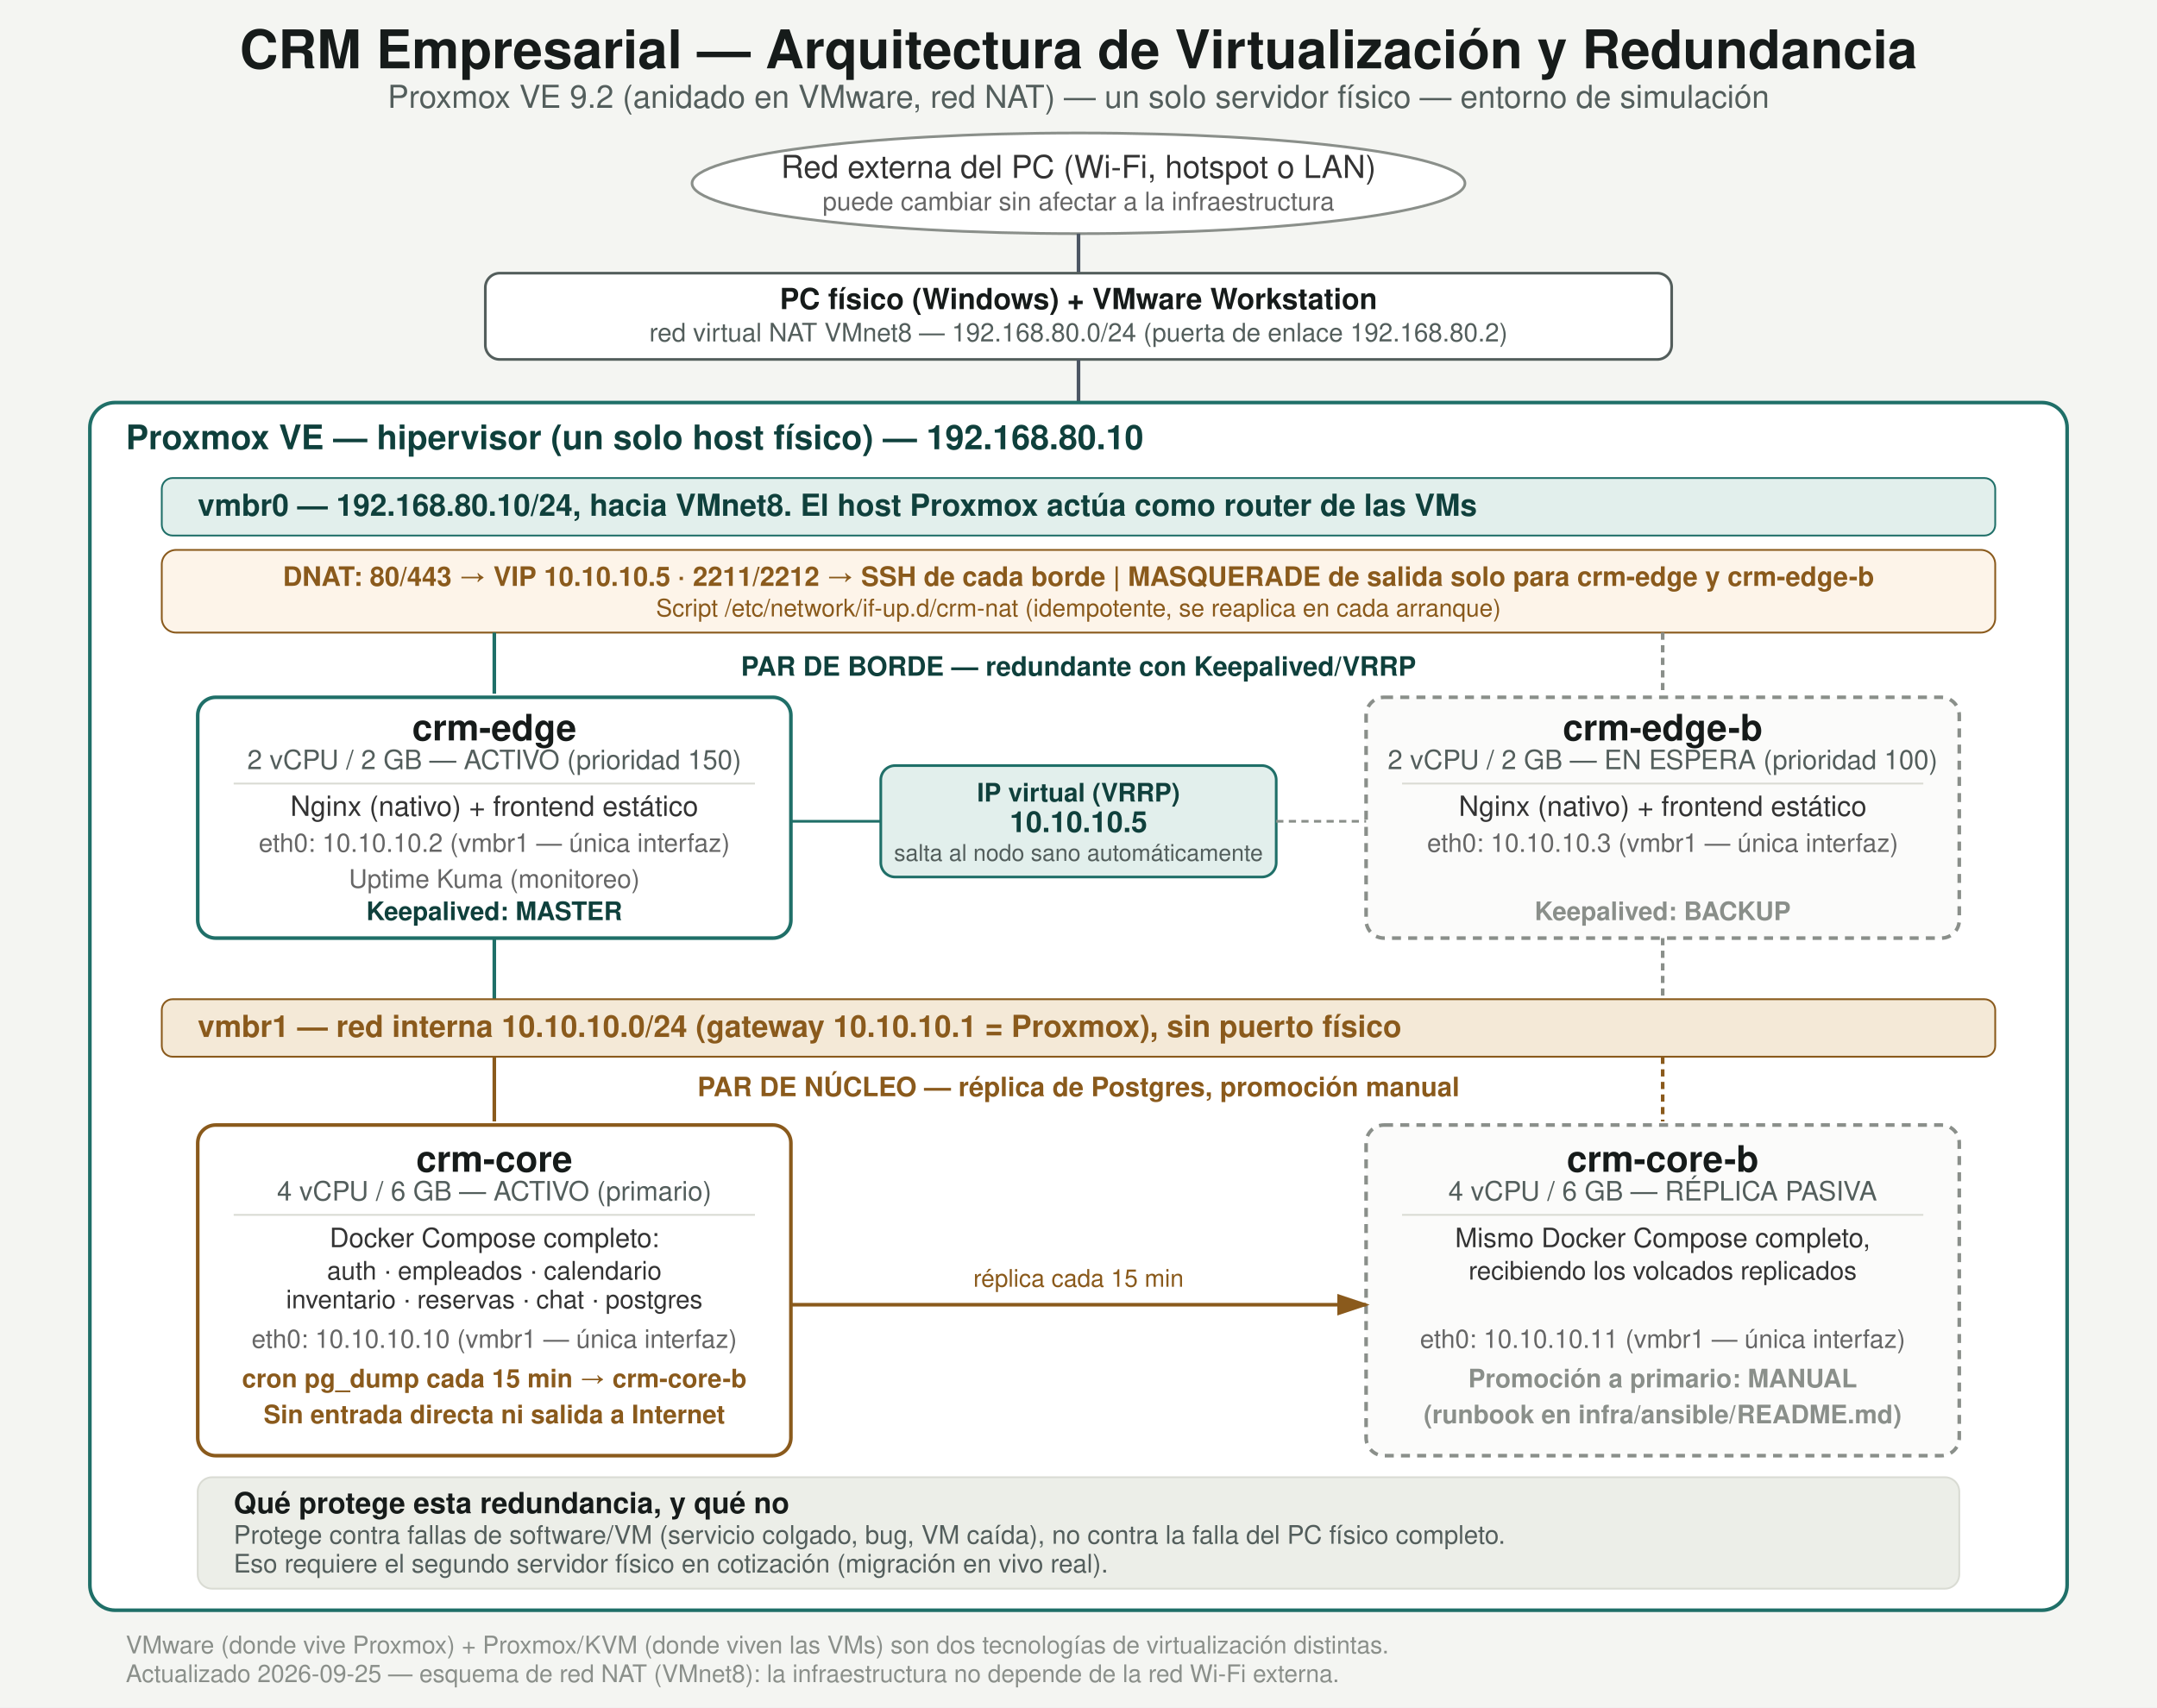
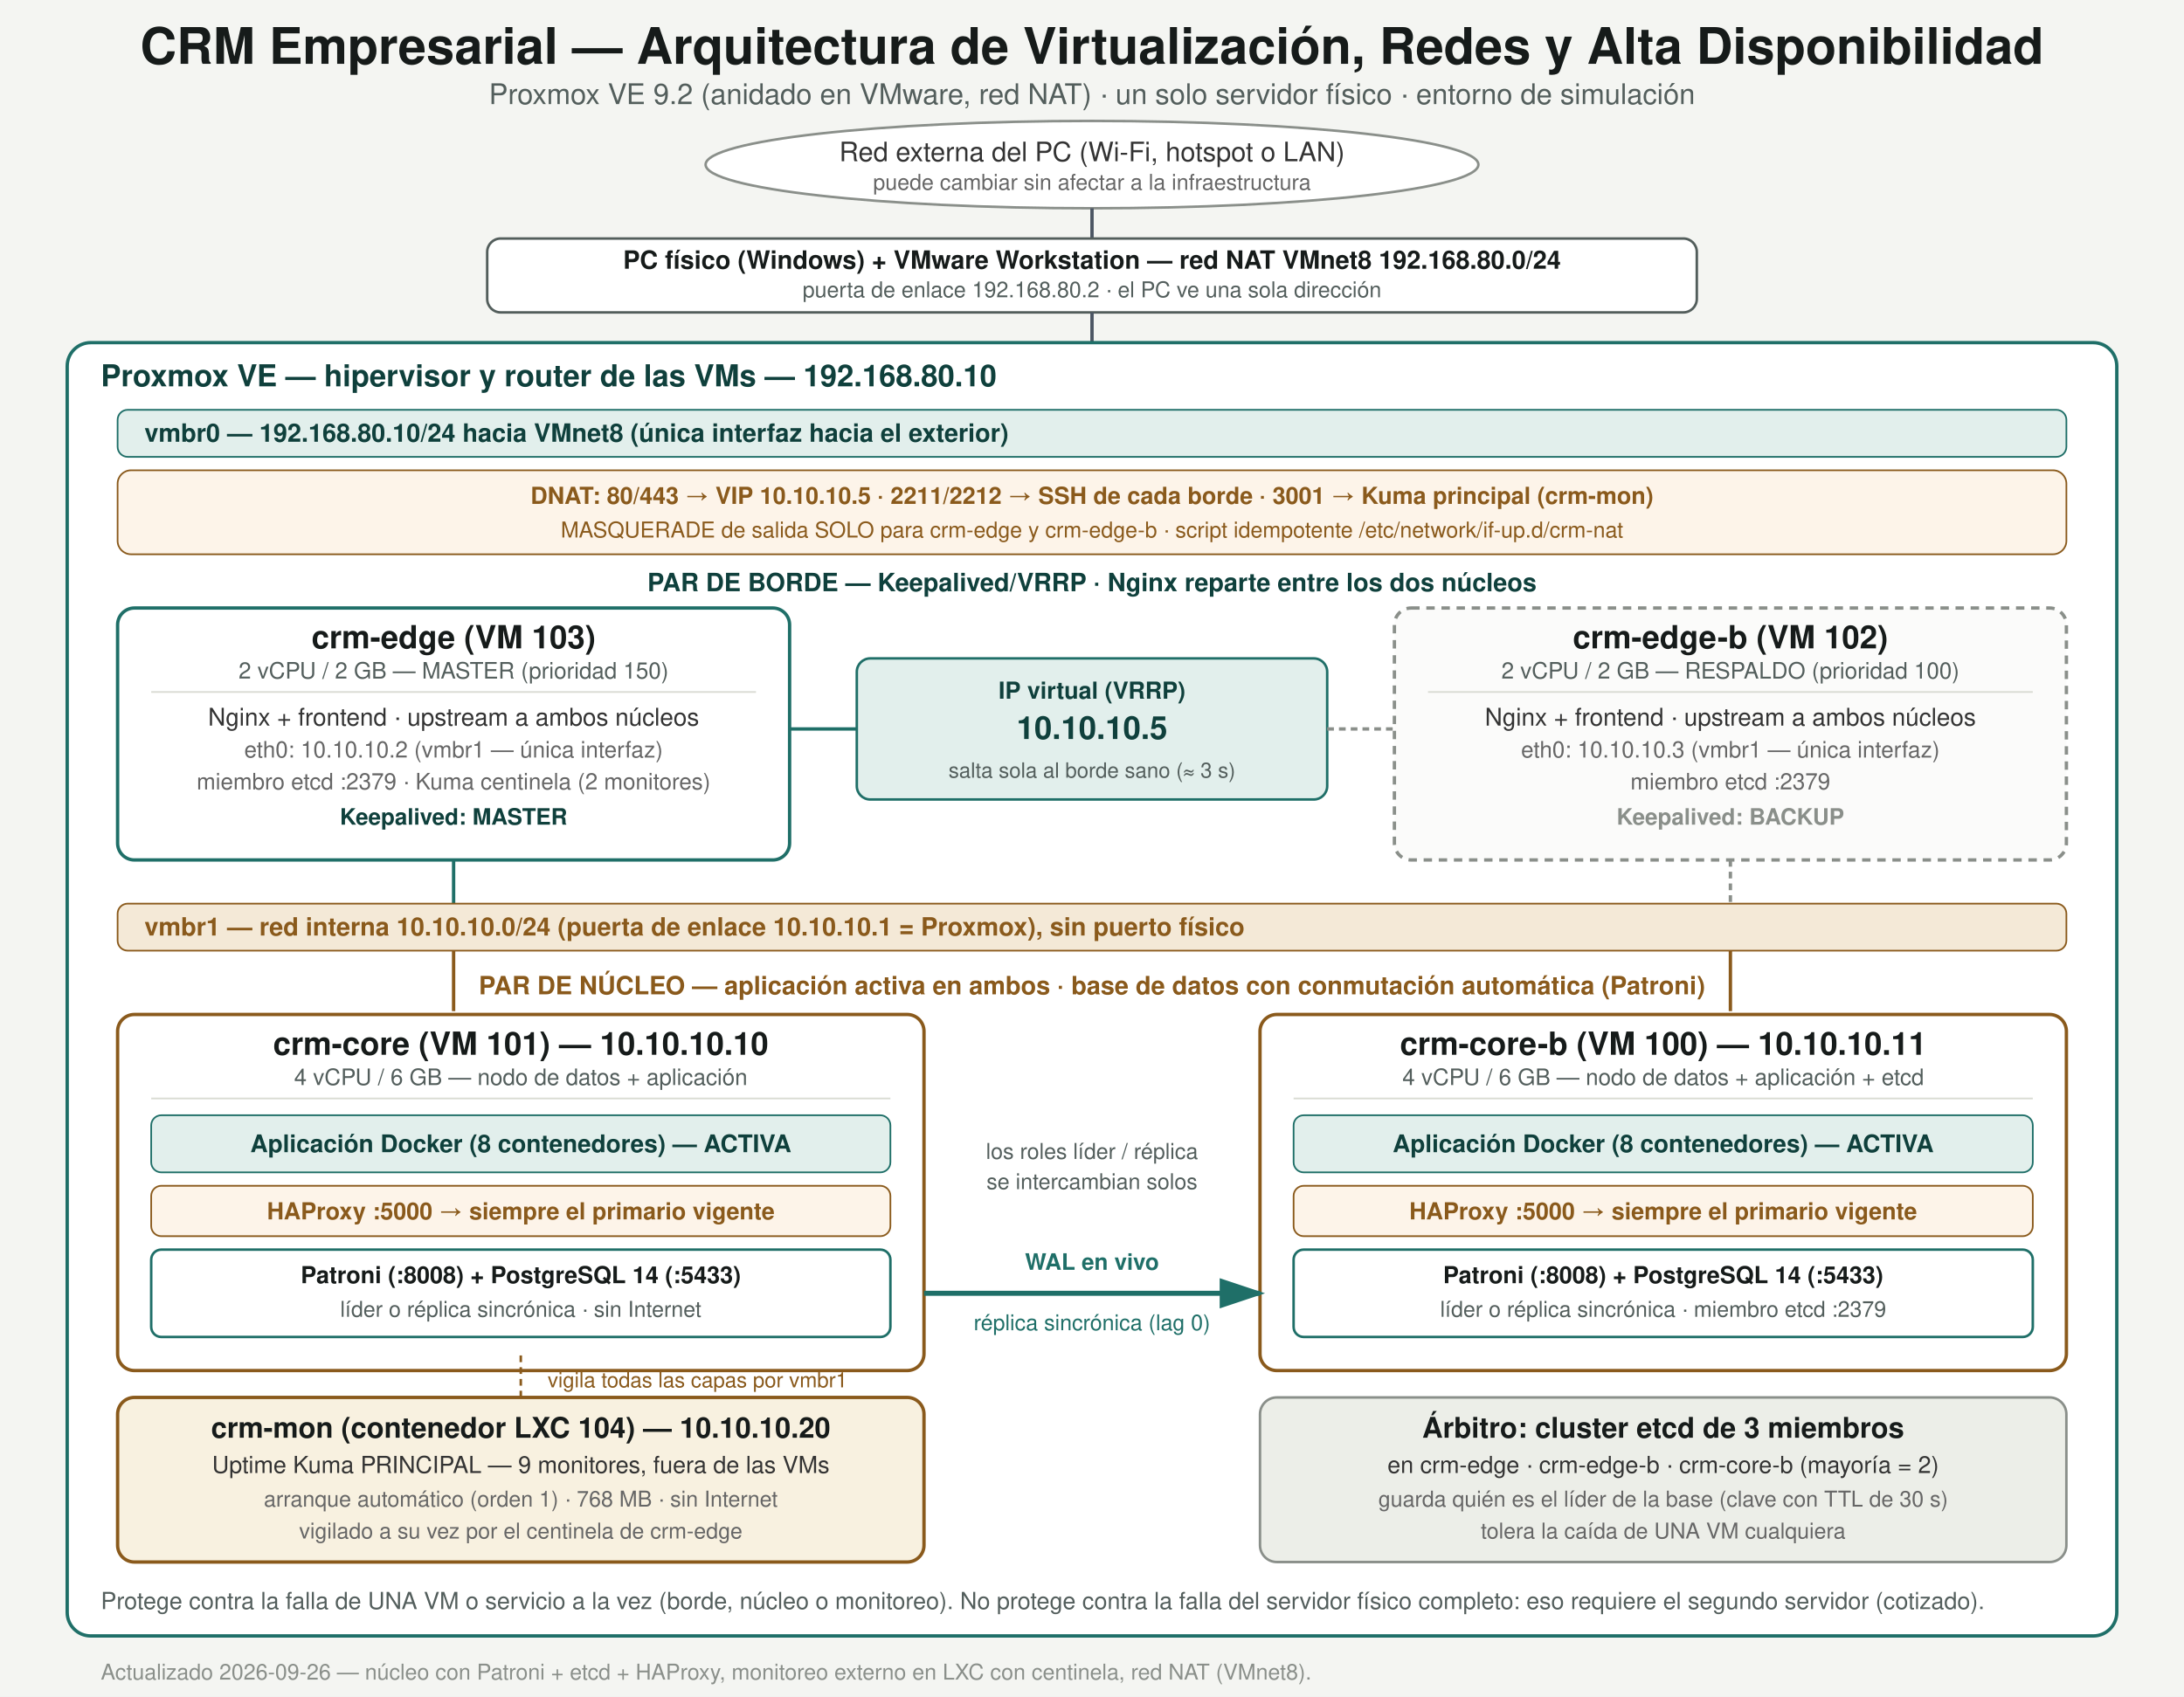
- <svg xmlns="http://www.w3.org/2000/svg" viewBox="0 0 1200 950" font-family="Segoe UI, Helvetica, Arial, sans-serif">
-   <rect x="0" y="0" width="1200" height="950" fill="#f4f5f2" />
-   <text x="600" y="38" text-anchor="middle" font-size="29.7" font-weight="700" fill="#161b1a">CRM Empresarial — Arquitectura de Virtualización y Redundancia</text>
-   <text x="600" y="60" text-anchor="middle" font-size="17.6" fill="#535e5c">Proxmox VE 9.2 (anidado en VMware, red NAT) — un solo servidor físico — entorno de simulación</text>
-   <ellipse cx="600" cy="102" rx="215" ry="28" fill="#ffffff" stroke="#8a8f8a" stroke-width="1.5" />
-   <text x="600" y="99" text-anchor="middle" font-size="17.6" fill="#333">Red externa del PC (Wi-Fi, hotspot o LAN)</text>
-   <text x="600" y="117" text-anchor="middle" font-size="14.2" fill="#666">puede cambiar sin afectar a la infraestructura</text>
-   <line x1="600" y1="130" x2="600" y2="152" stroke="#4b5563" stroke-width="2" />
-   <rect x="270" y="152" width="660" height="48" rx="8" fill="#ffffff" stroke="#535e5c" stroke-width="1.5" />
-   <text x="600" y="172" text-anchor="middle" font-size="16.2" font-weight="700" fill="#161b1a">PC físico (Windows) + VMware Workstation</text>
-   <text x="600" y="190" text-anchor="middle" font-size="14.2" fill="#535e5c">red virtual NAT VMnet8 — 192.168.80.0/24 (puerta de enlace 192.168.80.2)</text>
-   <line x1="600" y1="200" x2="600" y2="224" stroke="#4b5563" stroke-width="2" />
-   <rect x="50" y="224" width="1100" height="672" rx="14" fill="#ffffff" stroke="#1f6f68" stroke-width="2" />
-   <text x="70" y="250" font-size="18.9" font-weight="700" fill="#0f403c">Proxmox VE — hipervisor (un solo host físico) — 192.168.80.10</text>
-   <rect x="90" y="266" width="1020" height="32" rx="6" fill="#e2efec" stroke="#1f6f68" stroke-width="1" />
-   <text x="110" y="287" font-size="16.9" fill="#0f403c" font-weight="600">vmbr0 — 192.168.80.10/24, hacia VMnet8. El host Proxmox actúa como router de las VMs</text>
-   <rect x="90" y="306" width="1020" height="46" rx="8" fill="#fdf4e9" stroke="#8a5a1c" stroke-width="1" />
-   <text x="600" y="326" text-anchor="middle" font-size="14.9" font-weight="700" fill="#8a5a1c">DNAT: 80/443 → VIP 10.10.10.5 · 2211/2212 → SSH de cada borde  |  MASQUERADE de salida solo para crm-edge y crm-edge-b</text>
-   <text x="600" y="343" text-anchor="middle" font-size="13.5" fill="#8a5a1c">Script /etc/network/if-up.d/crm-nat (idempotente, se reaplica en cada arranque)</text>
-   <line x1="275" y1="352" x2="275" y2="386" stroke="#1f6f68" stroke-width="2" />
-   <line x1="925" y1="352" x2="925" y2="386" stroke="#8a8f8a" stroke-width="2" stroke-dasharray="4,3" />
-   <text x="600" y="376" text-anchor="middle" font-size="14.9" fill="#0f403c" font-weight="700">PAR DE BORDE — redundante con Keepalived/VRRP</text>
-   <rect x="110" y="388" width="330" height="134" rx="10" fill="#ffffff" stroke="#1f6f68" stroke-width="2" />
-   <text x="275" y="412" text-anchor="middle" font-size="20.3" font-weight="700" fill="#161b1a">crm-edge</text>
-   <text x="275" y="428" text-anchor="middle" font-size="14.9" fill="#535e5c">2 vCPU / 2 GB — ACTIVO (prioridad 150)</text>
-   <line x1="130" y1="436" x2="420" y2="436" stroke="#d9dbd3" stroke-width="1" />
-   <text x="275" y="454" text-anchor="middle" font-size="15.5" fill="#333">Nginx (nativo) + frontend estático</text>
-   <text x="275" y="474" text-anchor="middle" font-size="14.2" fill="#666">eth0: 10.10.10.2 (vmbr1 — única interfaz)</text>
-   <text x="275" y="494" text-anchor="middle" font-size="14.2" fill="#666">Uptime Kuma (monitoreo)</text>
-   <text x="275" y="512" text-anchor="middle" font-size="14.2" fill="#0f403c" font-weight="600">Keepalived: MASTER</text>
-   <rect x="760" y="388" width="330" height="134" rx="10" fill="#fbfbfa" stroke="#8a8f8a" stroke-width="2" stroke-dasharray="5,4" />
-   <text x="925" y="412" text-anchor="middle" font-size="20.3" font-weight="700" fill="#161b1a">crm-edge-b</text>
-   <text x="925" y="428" text-anchor="middle" font-size="14.9" fill="#535e5c">2 vCPU / 2 GB — EN ESPERA (prioridad 100)</text>
-   <line x1="780" y1="436" x2="1070" y2="436" stroke="#d9dbd3" stroke-width="1" />
-   <text x="925" y="454" text-anchor="middle" font-size="15.5" fill="#333">Nginx (nativo) + frontend estático</text>
-   <text x="925" y="474" text-anchor="middle" font-size="14.2" fill="#666">eth0: 10.10.10.3 (vmbr1 — única interfaz)</text>
-   <text x="925" y="512" text-anchor="middle" font-size="14.2" fill="#8a8f8a" font-weight="600">Keepalived: BACKUP</text>
-   <rect x="490" y="426" width="220" height="62" rx="8" fill="#e2efec" stroke="#1f6f68" stroke-width="1.5" />
-   <text x="600" y="446" text-anchor="middle" font-size="14.2" font-weight="700" fill="#0f403c">IP virtual (VRRP)</text>
-   <text x="600" y="463" text-anchor="middle" font-size="16.2" font-weight="700" fill="#0f403c">10.10.10.5</text>
-   <text x="600" y="479" text-anchor="middle" font-size="12.8" fill="#535e5c">salta al nodo sano automáticamente</text>
-   <line x1="440" y1="457" x2="490" y2="457" stroke="#1f6f68" stroke-width="1.5" />
-   <line x1="710" y1="457" x2="760" y2="457" stroke="#8a8f8a" stroke-width="1.5" stroke-dasharray="4,3" />
-   <line x1="275" y1="522" x2="275" y2="556" stroke="#1f6f68" stroke-width="2" />
-   <line x1="925" y1="522" x2="925" y2="556" stroke="#8a8f8a" stroke-width="2" stroke-dasharray="4,3" />
-   <rect x="90" y="556" width="1020" height="32" rx="6" fill="#f4e9d7" stroke="#8a5a1c" stroke-width="1" />
-   <text x="110" y="577" font-size="16.9" fill="#8a5a1c" font-weight="600">vmbr1 — red interna 10.10.10.0/24 (gateway 10.10.10.1 = Proxmox), sin puerto físico</text>
-   <text x="600" y="610" text-anchor="middle" font-size="14.9" fill="#8a5a1c" font-weight="700">PAR DE NÚCLEO — réplica de Postgres, promoción manual</text>
-   <line x1="275" y1="588" x2="275" y2="624" stroke="#8a5a1c" stroke-width="2" />
-   <line x1="925" y1="588" x2="925" y2="624" stroke="#8a5a1c" stroke-width="2" stroke-dasharray="4,3" />
-   <rect x="110" y="626" width="330" height="184" rx="10" fill="#ffffff" stroke="#8a5a1c" stroke-width="2" />
-   <text x="275" y="652" text-anchor="middle" font-size="20.3" font-weight="700" fill="#161b1a">crm-core</text>
-   <text x="275" y="668" text-anchor="middle" font-size="14.9" fill="#535e5c">4 vCPU / 6 GB — ACTIVO (primario)</text>
-   <line x1="130" y1="676" x2="420" y2="676" stroke="#d9dbd3" stroke-width="1" />
-   <text x="275" y="694" text-anchor="middle" font-size="14.9" fill="#333">Docker Compose completo:</text>
-   <text x="275" y="712" text-anchor="middle" font-size="14.2" fill="#333">auth · empleados · calendario</text>
-   <text x="275" y="728" text-anchor="middle" font-size="14.2" fill="#333">inventario · reservas · chat · postgres</text>
-   <text x="275" y="750" text-anchor="middle" font-size="14.2" fill="#666">eth0: 10.10.10.10 (vmbr1 — única interfaz)</text>
-   <text x="275" y="772" text-anchor="middle" font-size="14.2" fill="#8a5a1c" font-weight="600">cron pg_dump cada 15 min → crm-core-b</text>
-   <text x="275" y="792" text-anchor="middle" font-size="14.2" fill="#8a5a1c" font-weight="600">Sin entrada directa ni salida a Internet</text>
-   <rect x="760" y="626" width="330" height="184" rx="10" fill="#fbfbfa" stroke="#8a8f8a" stroke-width="2" stroke-dasharray="5,4" />
-   <text x="925" y="652" text-anchor="middle" font-size="20.3" font-weight="700" fill="#161b1a">crm-core-b</text>
-   <text x="925" y="668" text-anchor="middle" font-size="14.9" fill="#535e5c">4 vCPU / 6 GB — RÉPLICA PASIVA</text>
-   <line x1="780" y1="676" x2="1070" y2="676" stroke="#d9dbd3" stroke-width="1" />
-   <text x="925" y="694" text-anchor="middle" font-size="14.9" fill="#333">Mismo Docker Compose completo,</text>
-   <text x="925" y="712" text-anchor="middle" font-size="14.2" fill="#333">recibiendo los volcados replicados</text>
-   <text x="925" y="750" text-anchor="middle" font-size="14.2" fill="#666">eth0: 10.10.10.11 (vmbr1 — única interfaz)</text>
-   <text x="925" y="772" text-anchor="middle" font-size="14.2" fill="#8a8f8a" font-weight="600">Promoción a primario: MANUAL</text>
-   <text x="925" y="792" text-anchor="middle" font-size="14.2" fill="#8a8f8a" font-weight="600">(runbook en infra/ansible/README.md)</text>
-   <path d="M 440 726 L 760 726" fill="none" stroke="#8a5a1c" stroke-width="2" marker-end="url(#arrow2)" />
-   <text x="600" y="716" text-anchor="middle" font-size="13.5" fill="#8a5a1c">réplica cada 15 min</text>
+ <svg xmlns="http://www.w3.org/2000/svg" viewBox="0 0 1300 1010" font-family="Segoe UI, Helvetica, Arial, sans-serif">
+   <rect width="1300" height="1010" fill="#f4f5f2" />
  <defs>
-     <marker id="arrow2" markerWidth="10" markerHeight="10" refX="8" refY="3" orient="auto" markerUnits="strokeWidth">
+     <marker id="a" markerWidth="10" markerHeight="10" refX="8" refY="3" orient="auto">
      <path d="M0,0 L0,6 L9,3 z" fill="#8a5a1c" />
    </marker>
+     <marker id="g" markerWidth="10" markerHeight="10" refX="8" refY="3" orient="auto">
+       <path d="M0,0 L0,6 L9,3 z" fill="#1f6f68" />
+     </marker>
  </defs>
-   <rect x="110" y="822" width="980" height="62" rx="8" fill="#eceee8" stroke="#d9dbd3" stroke-width="1" />
-   <text x="130" y="842" font-size="16.2" font-weight="700" fill="#161b1a">Qué protege esta redundancia, y qué no</text>
-   <text x="130" y="859" font-size="14.2" fill="#535e5c">Protege contra fallas de software/VM (servicio colgado, bug, VM caída), no contra la falla del PC físico completo.</text>
-   <text x="130" y="875" font-size="14.2" fill="#535e5c">Eso requiere el segundo servidor físico en cotización (migración en vivo real).</text>
-   <text x="70" y="920" font-size="13.5" fill="#8a8f8a">VMware (donde vive Proxmox) + Proxmox/KVM (donde viven las VMs) son dos tecnologías de virtualización distintas.</text>
-   <text x="70" y="936" font-size="13.5" fill="#8a8f8a">Actualizado 2026-09-25 — esquema de red NAT (VMnet8): la infraestructura no depende de la red Wi-Fi externa.</text>
+   <text x="650" y="38" text-anchor="middle" font-size="30" font-weight="700" fill="#161b1a">CRM Empresarial — Arquitectura de Virtualización, Redes y Alta Disponibilidad</text>
+   <text x="650" y="62" text-anchor="middle" font-size="17" fill="#535e5c">Proxmox VE 9.2 (anidado en VMware, red NAT) · un solo servidor físico · entorno de simulación</text>
+   <ellipse cx="650" cy="98" rx="230" ry="26" fill="#ffffff" stroke="#8a8f8a" stroke-width="1.5" />
+   <text x="650" y="96" text-anchor="middle" font-size="16" fill="#333">Red externa del PC (Wi-Fi, hotspot o LAN)</text>
+   <text x="650" y="113" text-anchor="middle" font-size="13" fill="#666">puede cambiar sin afectar a la infraestructura</text>
+   <line x1="650" y1="124" x2="650" y2="142" stroke="#4b5563" stroke-width="2" />
+   <rect x="290" y="142" width="720" height="44" rx="8" fill="#ffffff" stroke="#535e5c" stroke-width="1.5" />
+   <text x="650" y="160" text-anchor="middle" font-size="15" font-weight="700" fill="#161b1a">PC físico (Windows) + VMware Workstation — red NAT VMnet8 192.168.80.0/24</text>
+   <text x="650" y="177" text-anchor="middle" font-size="13" fill="#535e5c">puerta de enlace 192.168.80.2 · el PC ve una sola dirección</text>
+   <line x1="650" y1="186" x2="650" y2="204" stroke="#4b5563" stroke-width="2" />
+   <rect x="40" y="204" width="1220" height="770" rx="14" fill="#ffffff" stroke="#1f6f68" stroke-width="2" />
+   <text x="60" y="230" font-size="18" font-weight="700" fill="#0f403c">Proxmox VE — hipervisor y router de las VMs — 192.168.80.10</text>
+   <rect x="70" y="244" width="1160" height="28" rx="6" fill="#e2efec" stroke="#1f6f68" />
+   <text x="86" y="263" font-size="15" font-weight="600" fill="#0f403c">vmbr0 — 192.168.80.10/24 hacia VMnet8 (única interfaz hacia el exterior)</text>
+   <rect x="70" y="280" width="1160" height="50" rx="8" fill="#fdf4e9" stroke="#8a5a1c" />
+   <text x="650" y="300" text-anchor="middle" font-size="14" font-weight="700" fill="#8a5a1c">DNAT: 80/443 → VIP 10.10.10.5 · 2211/2212 → SSH de cada borde · 3001 → Kuma principal (crm-mon)</text>
+   <text x="650" y="320" text-anchor="middle" font-size="13" fill="#8a5a1c">MASQUERADE de salida SOLO para crm-edge y crm-edge-b · script idempotente /etc/network/if-up.d/crm-nat</text>
+   <text x="650" y="352" text-anchor="middle" font-size="15" font-weight="700" fill="#0f403c">PAR DE BORDE — Keepalived/VRRP · Nginx reparte entre los dos núcleos</text>
+   <rect x="70" y="362" width="400" height="150" rx="10" fill="#ffffff" stroke="#1f6f68" stroke-width="2" />
+   <text x="270" y="386" text-anchor="middle" font-size="19" font-weight="700" fill="#161b1a">crm-edge (VM 103)</text>
+   <text x="270" y="404" text-anchor="middle" font-size="13.5" fill="#535e5c">2 vCPU / 2 GB — MASTER (prioridad 150)</text>
+   <line x1="90" y1="412" x2="450" y2="412" stroke="#d9dbd3" />
+   <text x="270" y="432" text-anchor="middle" font-size="14.5" fill="#333">Nginx + frontend · upstream a ambos núcleos</text>
+   <text x="270" y="451" text-anchor="middle" font-size="13.5" fill="#666">eth0: 10.10.10.2 (vmbr1 — única interfaz)</text>
+   <text x="270" y="470" text-anchor="middle" font-size="13.5" fill="#666">miembro etcd :2379 · Kuma centinela (2 monitores)</text>
+   <text x="270" y="491" text-anchor="middle" font-size="13.5" fill="#0f403c" font-weight="600">Keepalived: MASTER</text>
+   <rect x="830" y="362" width="400" height="150" rx="10" fill="#fbfbfa" stroke="#8a8f8a" stroke-width="2" stroke-dasharray="5,4" />
+   <text x="1030" y="386" text-anchor="middle" font-size="19" font-weight="700" fill="#161b1a">crm-edge-b (VM 102)</text>
+   <text x="1030" y="404" text-anchor="middle" font-size="13.5" fill="#535e5c">2 vCPU / 2 GB — RESPALDO (prioridad 100)</text>
+   <line x1="850" y1="412" x2="1210" y2="412" stroke="#d9dbd3" />
+   <text x="1030" y="432" text-anchor="middle" font-size="14.5" fill="#333">Nginx + frontend · upstream a ambos núcleos</text>
+   <text x="1030" y="451" text-anchor="middle" font-size="13.5" fill="#666">eth0: 10.10.10.3 (vmbr1 — única interfaz)</text>
+   <text x="1030" y="470" text-anchor="middle" font-size="13.5" fill="#666">miembro etcd :2379</text>
+   <text x="1030" y="491" text-anchor="middle" font-size="13.5" fill="#8a8f8a" font-weight="600">Keepalived: BACKUP</text>
+   <rect x="510" y="392" width="280" height="84" rx="8" fill="#e2efec" stroke="#1f6f68" stroke-width="1.5" />
+   <text x="650" y="416" text-anchor="middle" font-size="14" font-weight="700" fill="#0f403c">IP virtual (VRRP)</text>
+   <text x="650" y="440" text-anchor="middle" font-size="19" font-weight="700" fill="#0f403c">10.10.10.5</text>
+   <text x="650" y="463" text-anchor="middle" font-size="12.5" fill="#535e5c">salta sola al borde sano (≈ 3 s)</text>
+   <line x1="470" y1="434" x2="510" y2="434" stroke="#1f6f68" stroke-width="2" />
+   <line x1="790" y1="434" x2="830" y2="434" stroke="#8a8f8a" stroke-width="2" stroke-dasharray="4,3" />
+   <line x1="270" y1="512" x2="270" y2="538" stroke="#1f6f68" stroke-width="2" />
+   <line x1="1030" y1="512" x2="1030" y2="538" stroke="#8a8f8a" stroke-width="2" stroke-dasharray="4,3" />
+   <rect x="70" y="538" width="1160" height="28" rx="6" fill="#f4e9d7" stroke="#8a5a1c" />
+   <text x="86" y="557" font-size="15" font-weight="600" fill="#8a5a1c">vmbr1 — red interna 10.10.10.0/24 (puerta de enlace 10.10.10.1 = Proxmox), sin puerto físico</text>
+   <text x="650" y="592" text-anchor="middle" font-size="15" font-weight="700" fill="#8a5a1c">PAR DE NÚCLEO — aplicación activa en ambos · base de datos con conmutación automática (Patroni)</text>
+   <line x1="270" y1="566" x2="270" y2="602" stroke="#8a5a1c" stroke-width="2" />
+   <line x1="1030" y1="566" x2="1030" y2="602" stroke="#8a5a1c" stroke-width="2" />
+   <rect x="70" y="604" width="480" height="212" rx="10" fill="#ffffff" stroke="#8a5a1c" stroke-width="2" />
+   <text x="310" y="628" text-anchor="middle" font-size="19" font-weight="700" fill="#161b1a">crm-core (VM 101) — 10.10.10.10</text>
+   <text x="310" y="646" text-anchor="middle" font-size="13.5" fill="#535e5c">4 vCPU / 6 GB — nodo de datos + aplicación</text>
+   <line x1="90" y1="654" x2="530" y2="654" stroke="#d9dbd3" />
+   <rect x="90" y="664" width="440" height="34" rx="6" fill="#e2efec" stroke="#1f6f68" />
+   <text x="310" y="686" text-anchor="middle" font-size="14.5" fill="#0f403c" font-weight="600">Aplicación Docker (8 contenedores) — ACTIVA</text>
+   <rect x="90" y="706" width="440" height="30" rx="6" fill="#fdf4e9" stroke="#8a5a1c" />
+   <text x="310" y="726" text-anchor="middle" font-size="14" fill="#8a5a1c" font-weight="600">HAProxy :5000 → siempre el primario vigente</text>
+   <rect x="90" y="744" width="440" height="52" rx="6" fill="#ffffff" stroke="#1f6f68" stroke-width="1.5" />
+   <text x="310" y="764" text-anchor="middle" font-size="14" fill="#161b1a" font-weight="700">Patroni (:8008) + PostgreSQL 14 (:5433)</text>
+   <text x="310" y="784" text-anchor="middle" font-size="13" fill="#535e5c">líder o réplica sincrónica · sin Internet</text>
+   <rect x="750" y="604" width="480" height="212" rx="10" fill="#ffffff" stroke="#8a5a1c" stroke-width="2" />
+   <text x="990" y="628" text-anchor="middle" font-size="19" font-weight="700" fill="#161b1a">crm-core-b (VM 100) — 10.10.10.11</text>
+   <text x="990" y="646" text-anchor="middle" font-size="13.5" fill="#535e5c">4 vCPU / 6 GB — nodo de datos + aplicación + etcd</text>
+   <line x1="770" y1="654" x2="1210" y2="654" stroke="#d9dbd3" />
+   <rect x="770" y="664" width="440" height="34" rx="6" fill="#e2efec" stroke="#1f6f68" />
+   <text x="990" y="686" text-anchor="middle" font-size="14.5" fill="#0f403c" font-weight="600">Aplicación Docker (8 contenedores) — ACTIVA</text>
+   <rect x="770" y="706" width="440" height="30" rx="6" fill="#fdf4e9" stroke="#8a5a1c" />
+   <text x="990" y="726" text-anchor="middle" font-size="14" fill="#8a5a1c" font-weight="600">HAProxy :5000 → siempre el primario vigente</text>
+   <rect x="770" y="744" width="440" height="52" rx="6" fill="#ffffff" stroke="#1f6f68" stroke-width="1.5" />
+   <text x="990" y="764" text-anchor="middle" font-size="14" fill="#161b1a" font-weight="700">Patroni (:8008) + PostgreSQL 14 (:5433)</text>
+   <text x="990" y="784" text-anchor="middle" font-size="13" fill="#535e5c">líder o réplica sincrónica · miembro etcd :2379</text>
+   <path d="M 550 770 L 750 770" stroke="#1f6f68" stroke-width="3" fill="none" marker-end="url(#g)" />
+   <text x="650" y="756" text-anchor="middle" font-size="13.5" fill="#1f6f68" font-weight="600">WAL en vivo</text>
+   <text x="650" y="792" text-anchor="middle" font-size="13" fill="#1f6f68">réplica sincrónica (lag 0)</text>
+   <text x="650" y="690" text-anchor="middle" font-size="13" fill="#535e5c">los roles líder / réplica</text>
+   <text x="650" y="708" text-anchor="middle" font-size="13" fill="#535e5c">se intercambian solos</text>
+   <rect x="70" y="832" width="480" height="98" rx="10" fill="#f8f1e0" stroke="#8a5a1c" stroke-width="2" />
+   <text x="310" y="856" text-anchor="middle" font-size="17" font-weight="700" fill="#161b1a">crm-mon (contenedor LXC 104) — 10.10.10.20</text>
+   <text x="310" y="877" text-anchor="middle" font-size="14" fill="#333">Uptime Kuma PRINCIPAL — 9 monitores, fuera de las VMs</text>
+   <text x="310" y="897" text-anchor="middle" font-size="13" fill="#666">arranque automático (orden 1) · 768 MB · sin Internet</text>
+   <text x="310" y="916" text-anchor="middle" font-size="13" fill="#666">vigilado a su vez por el centinela de crm-edge</text>
+   <rect x="750" y="832" width="480" height="98" rx="10" fill="#eceee8" stroke="#8a8f8a" stroke-width="1.5" />
+   <text x="990" y="856" text-anchor="middle" font-size="17" font-weight="700" fill="#161b1a">Árbitro: cluster etcd de 3 miembros</text>
+   <text x="990" y="877" text-anchor="middle" font-size="14" fill="#333">en crm-edge · crm-edge-b · crm-core-b (mayoría = 2)</text>
+   <text x="990" y="897" text-anchor="middle" font-size="13" fill="#666">guarda quién es el líder de la base (clave con TTL de 30 s)</text>
+   <text x="990" y="916" text-anchor="middle" font-size="13" fill="#666">tolera la caída de UNA VM cualquiera</text>
+   <line x1="310" y1="832" x2="310" y2="806" stroke="#8a5a1c" stroke-width="1.5" stroke-dasharray="4,3" />
+   <text x="326" y="826" font-size="12.5" fill="#8a5a1c">vigila todas las capas por vmbr1</text>
+   <text x="60" y="958" font-size="14" fill="#535e5c">Protege contra la falla de UNA VM o servicio a la vez (borde, núcleo o monitoreo). No protege contra la falla del servidor físico completo: eso requiere el segundo servidor (cotizado).</text>
+   <text x="60" y="1000" font-size="13" fill="#8a8f8a">Actualizado 2026-09-26 — núcleo con Patroni + etcd + HAProxy, monitoreo externo en LXC con centinela, red NAT (VMnet8).</text>
</svg>
